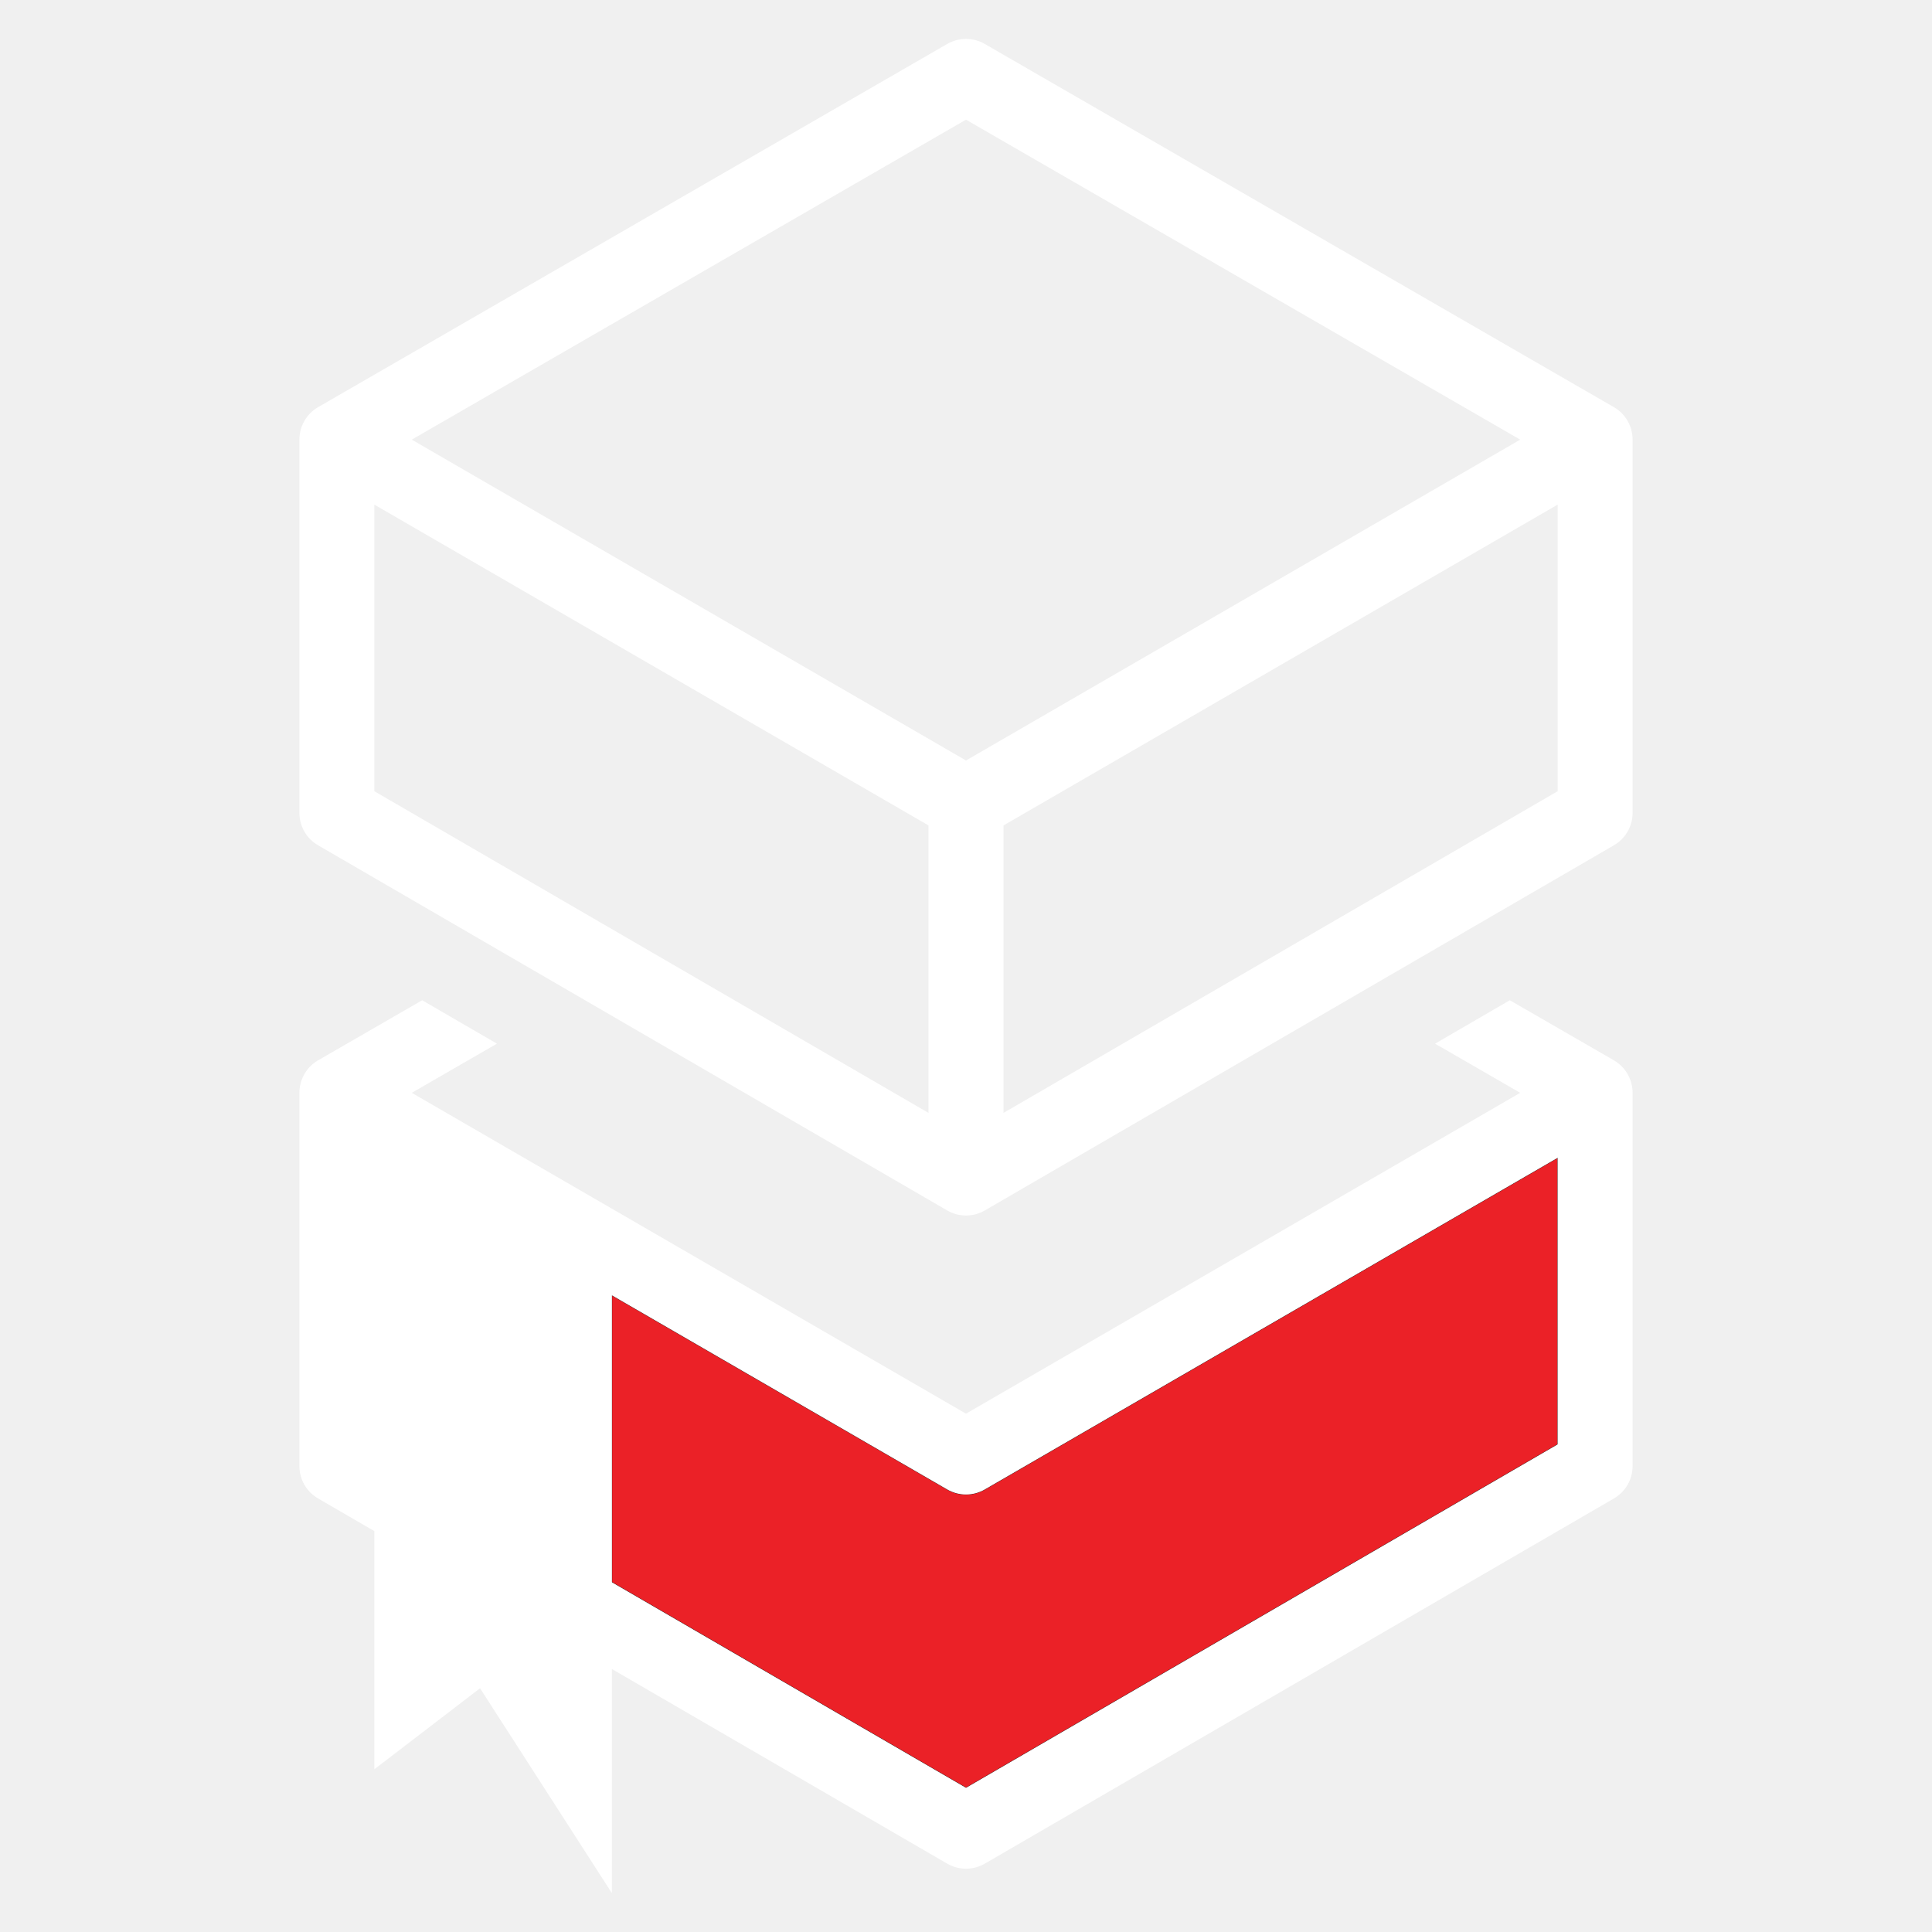
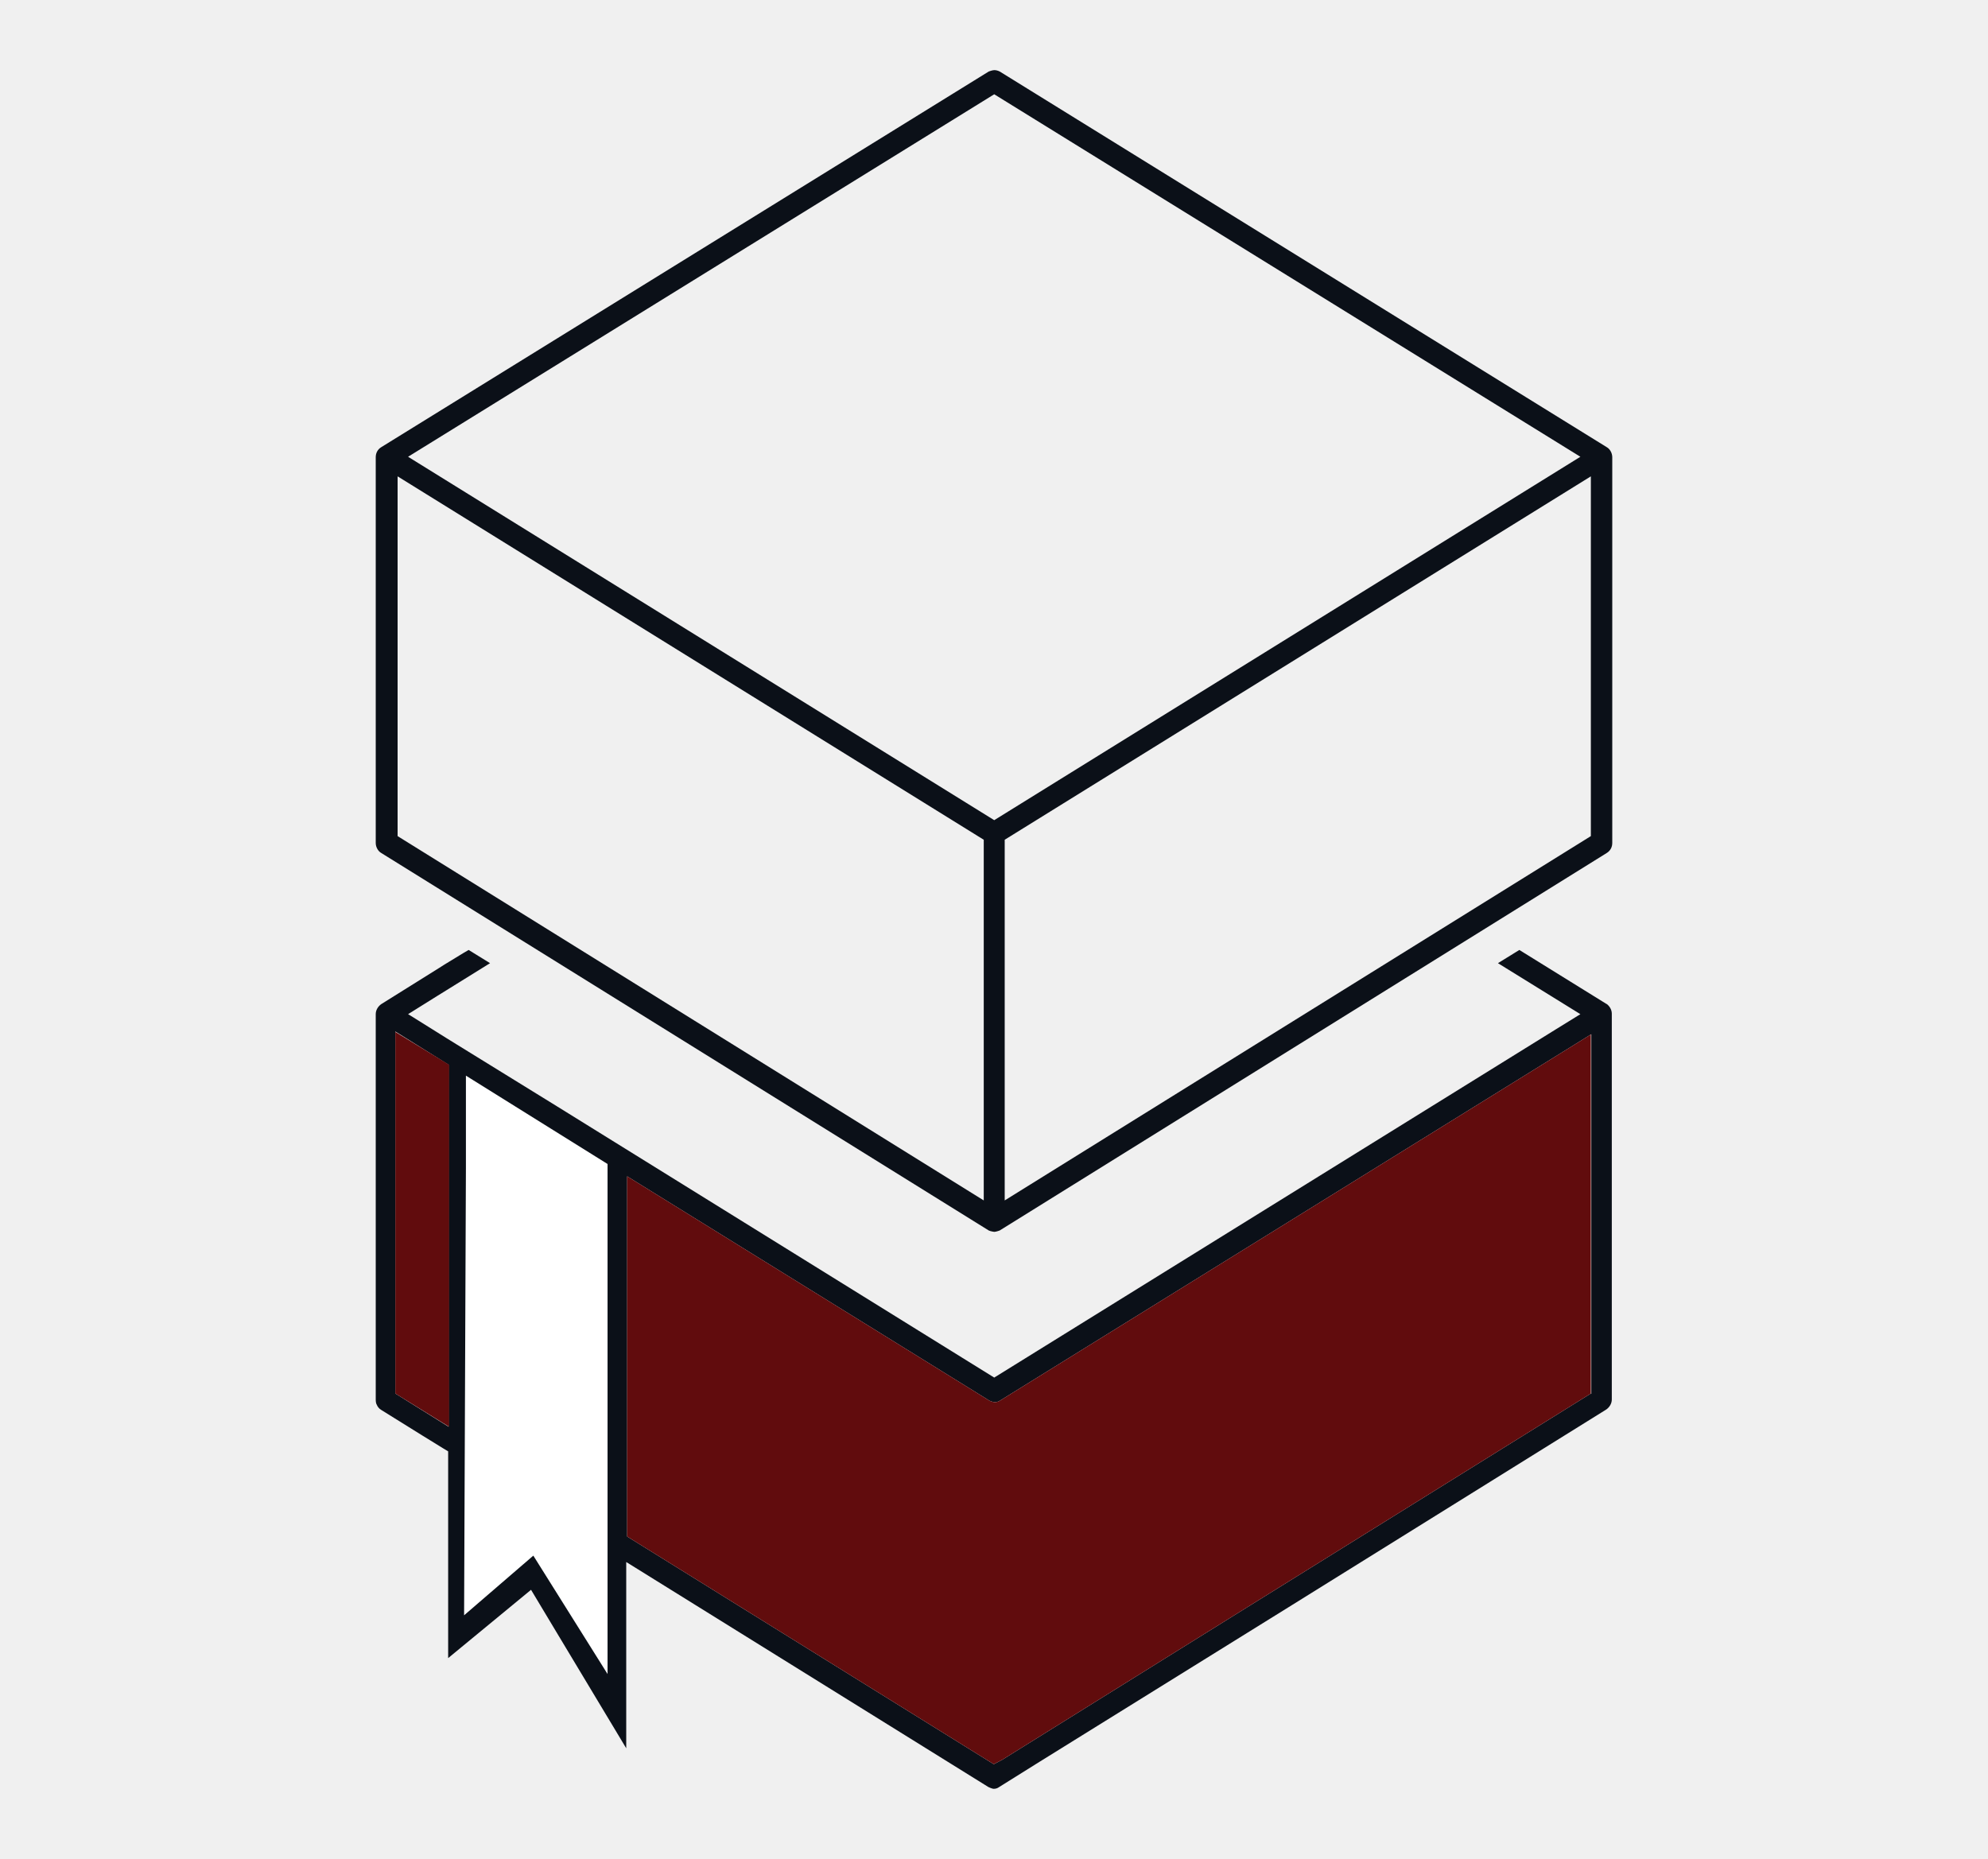
- <svg xmlns="http://www.w3.org/2000/svg" id="Layer_1" viewBox="0 0 1000 1000">
+ <svg xmlns="http://www.w3.org/2000/svg" id="Layer_1" data-name="Layer 1" viewBox="0 0 43.65 40.82">
  <defs>
    <style>
      .cls-1 {
-         fill: #fff;
+         fill: #610c0d;
+       }
+ 
+       .cls-1, .cls-2, .cls-3 {
+         stroke-width: 0px;
      }

      .cls-2 {
-         fill: #eb2127;
-         stroke: #010101;
-         stroke-miterlimit: 10;
-         stroke-width: .25px;
+         fill: #0b1018;
+       }
+ 
+       .cls-3 {
+         fill: #fff;
      }
    </style>
  </defs>
-   <path class="cls-2" d="M806.24,747.62v-148.35l-296.51,171.65c-3.01,1.74-6.36,2.61-9.72,2.61s-6.71-.87-9.72-2.61l-173.57-100.48v148.54l183.29,106.39,306.23-177.76Z" />
-   <path class="cls-1" d="M835.34,548.82l-53.85-31.09-38.7,22.47,44.08,25.45-286.87,166.07-286.87-166.07,44.08-25.45-38.7-22.47-53.85,31.09c-6,3.46-9.7,9.87-9.7,16.8v193.18c0,6.92,3.68,13.31,9.66,16.78l29.14,16.92v123.27l54.71-41.93,68.24,106.04v-116.01l173.55,100.74c3.01,1.75,6.37,2.62,9.74,2.62s6.73-.87,9.74-2.62l325.64-189.02c5.98-3.47,9.66-9.87,9.66-16.78v-193.18c0-6.93-3.7-13.34-9.7-16.8ZM500,925.38l-183.29-106.39v-148.54l173.57,100.48c3.01,1.74,6.36,2.61,9.72,2.61s6.71-.87,9.72-2.61l296.51-171.65v148.35l-306.23,177.76Z" />
-   <path class="cls-1" d="M835.34,210.74L509.7,22.74c-6-3.47-13.4-3.47-19.4,0L164.66,210.74c-6,3.46-9.7,9.87-9.7,16.8v193.18c0,6.92,3.68,13.31,9.66,16.78l325.64,189.02c3.01,1.75,6.37,2.62,9.74,2.62s6.73-.87,9.74-2.62l325.64-189.02c5.98-3.47,9.66-9.87,9.66-16.78v-193.18c0-6.93-3.7-13.34-9.7-16.8ZM500,61.94l286.87,165.62-286.87,166.07L213.13,227.56,500,61.94ZM193.76,261.19l286.84,166.05v148.8l-286.84-166.5v-148.35ZM519.41,576.04v-148.8l286.83-166.05v148.35l-286.83,166.5Z" />
+   <path class="cls-2" d="M35.28,22.05l-1.92-1.19-.47.29,1.81,1.12-.55.34-12.32,7.64-9.59-5.95-2.22-1.37-.21-.13-.8-.5-.05-.03.64-.4.21-.13.95-.59-.47-.29-.12.07-.41.25-.11.07-.72.45-.56.35c-.07.05-.12.13-.12.22v8.47s0,.07.02.1c.02.05.05.09.1.12l.9.56.47.29.1.06v4.54l1.82-1.5.57.95,1.52,2.53v-4.09l7.95,4.94s.08.04.12.04.08-.01.12-.04l.88-.55,5.46-3.39,6.99-4.35c.07-.05.12-.13.12-.22v-8.47c0-.09-.05-.17-.12-.22ZM8.68,30.6v-7.95l1.17.73v7.95l-1.17-.73ZM34.93,30.6l-7.46,4.64-5.46,3.4-.19.1-8.05-5v-7.91l7.96,4.93s.07.03.11.03.08-.01.11-.03l12.99-8.05v7.9Z" />
+   <polygon class="cls-1" points="9.86 23.38 9.86 31.33 8.68 30.6 8.68 22.66 9.86 23.38" />
+   <path class="cls-1" d="M34.93,22.7v7.9l-7.46,4.64-5.46,3.4-.19.1-8.05-5v-7.91l7.96,4.93s.07.03.11.03.08-.01.11-.03l12.99-8.05Z" />
+   <path class="cls-2" d="M21.83,27.05s-.08-.01-.12-.03l-13.34-8.29c-.07-.04-.12-.13-.12-.22v-8.47c0-.09.04-.17.12-.22L21.71,1.57s.08-.03.12-.03.08.01.12.03l13.33,8.25c.07.04.12.13.12.22v8.47c0,.09-.04.17-.12.22l-13.33,8.29s-.08.03-.12.03ZM22.06,18.44v7.92l12.87-8v-7.9l-12.87,7.98ZM8.73,18.36l12.87,8v-7.92l-12.87-7.98v7.9ZM8.96,10.03l12.87,7.98,12.87-7.98-12.87-7.96-12.87,7.96Z" />
+   <polygon class="cls-3" points="10.23 23.62 10.23 25.65 10.19 35.47 11.71 34.16 13.34 36.76 13.34 25.56 10.23 23.62" />
</svg>
